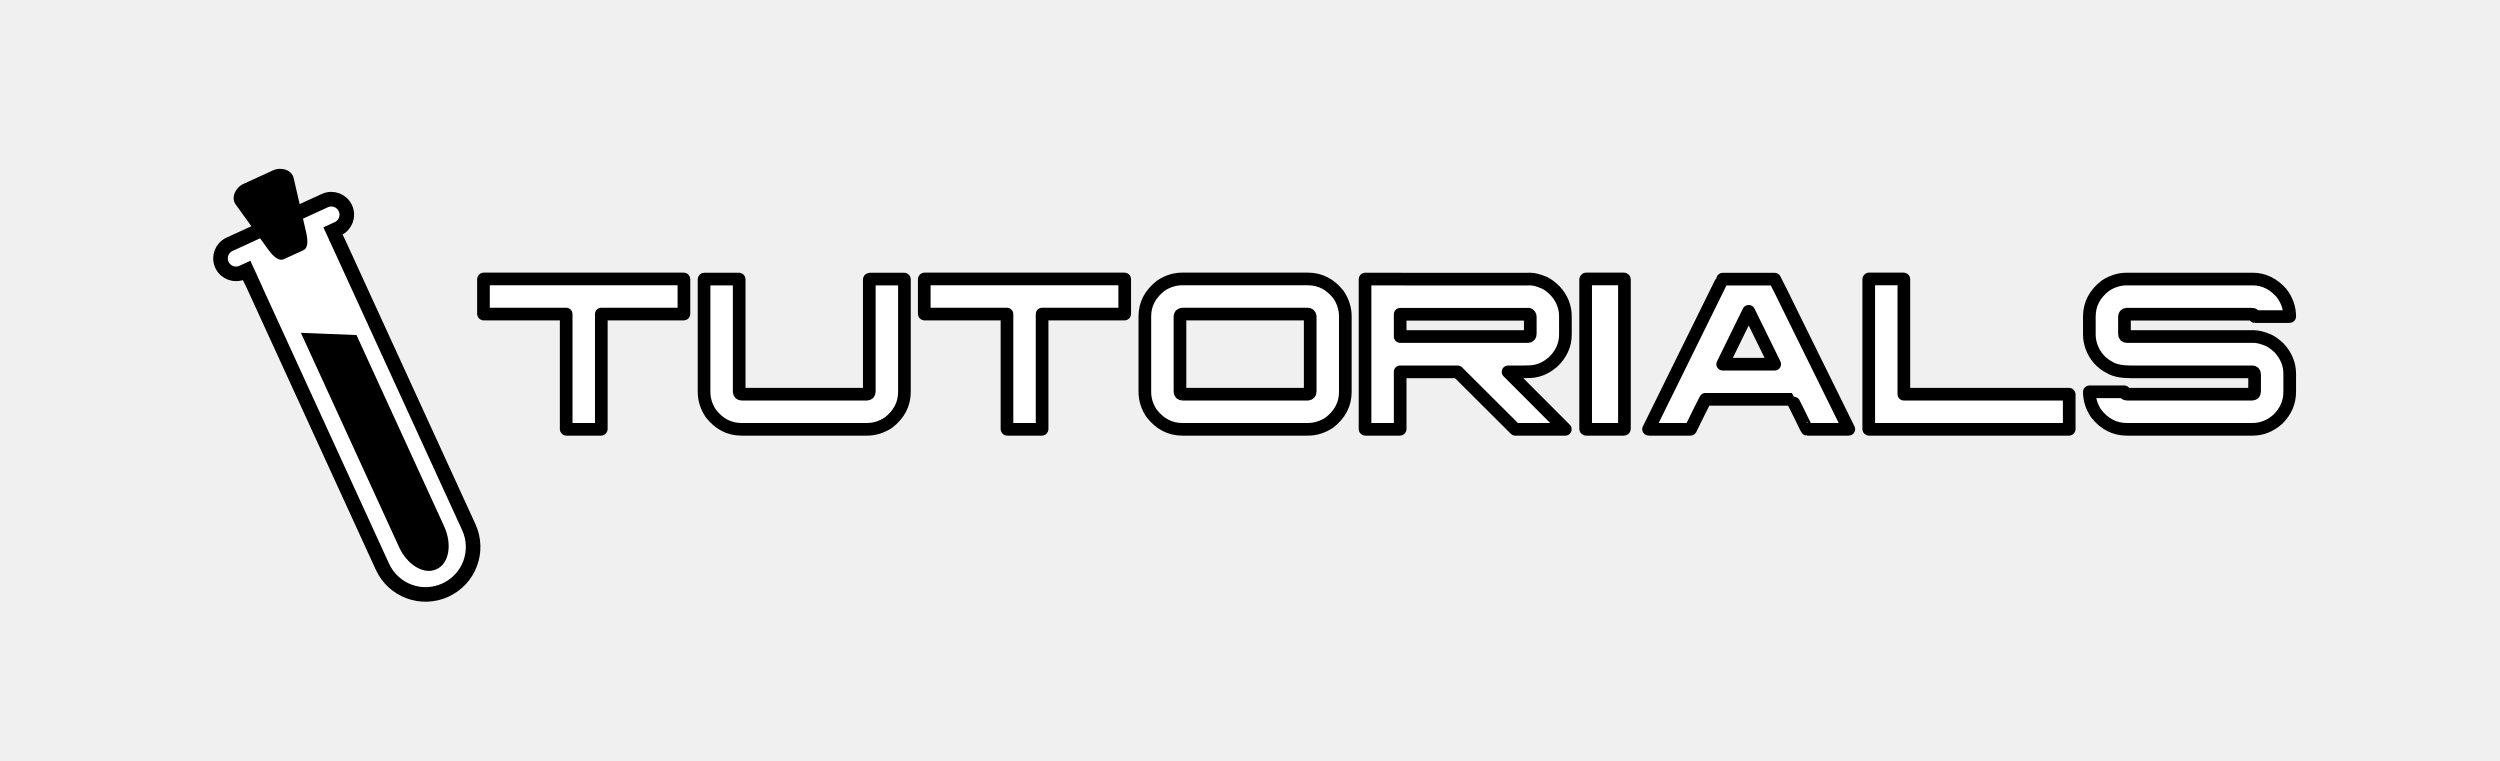
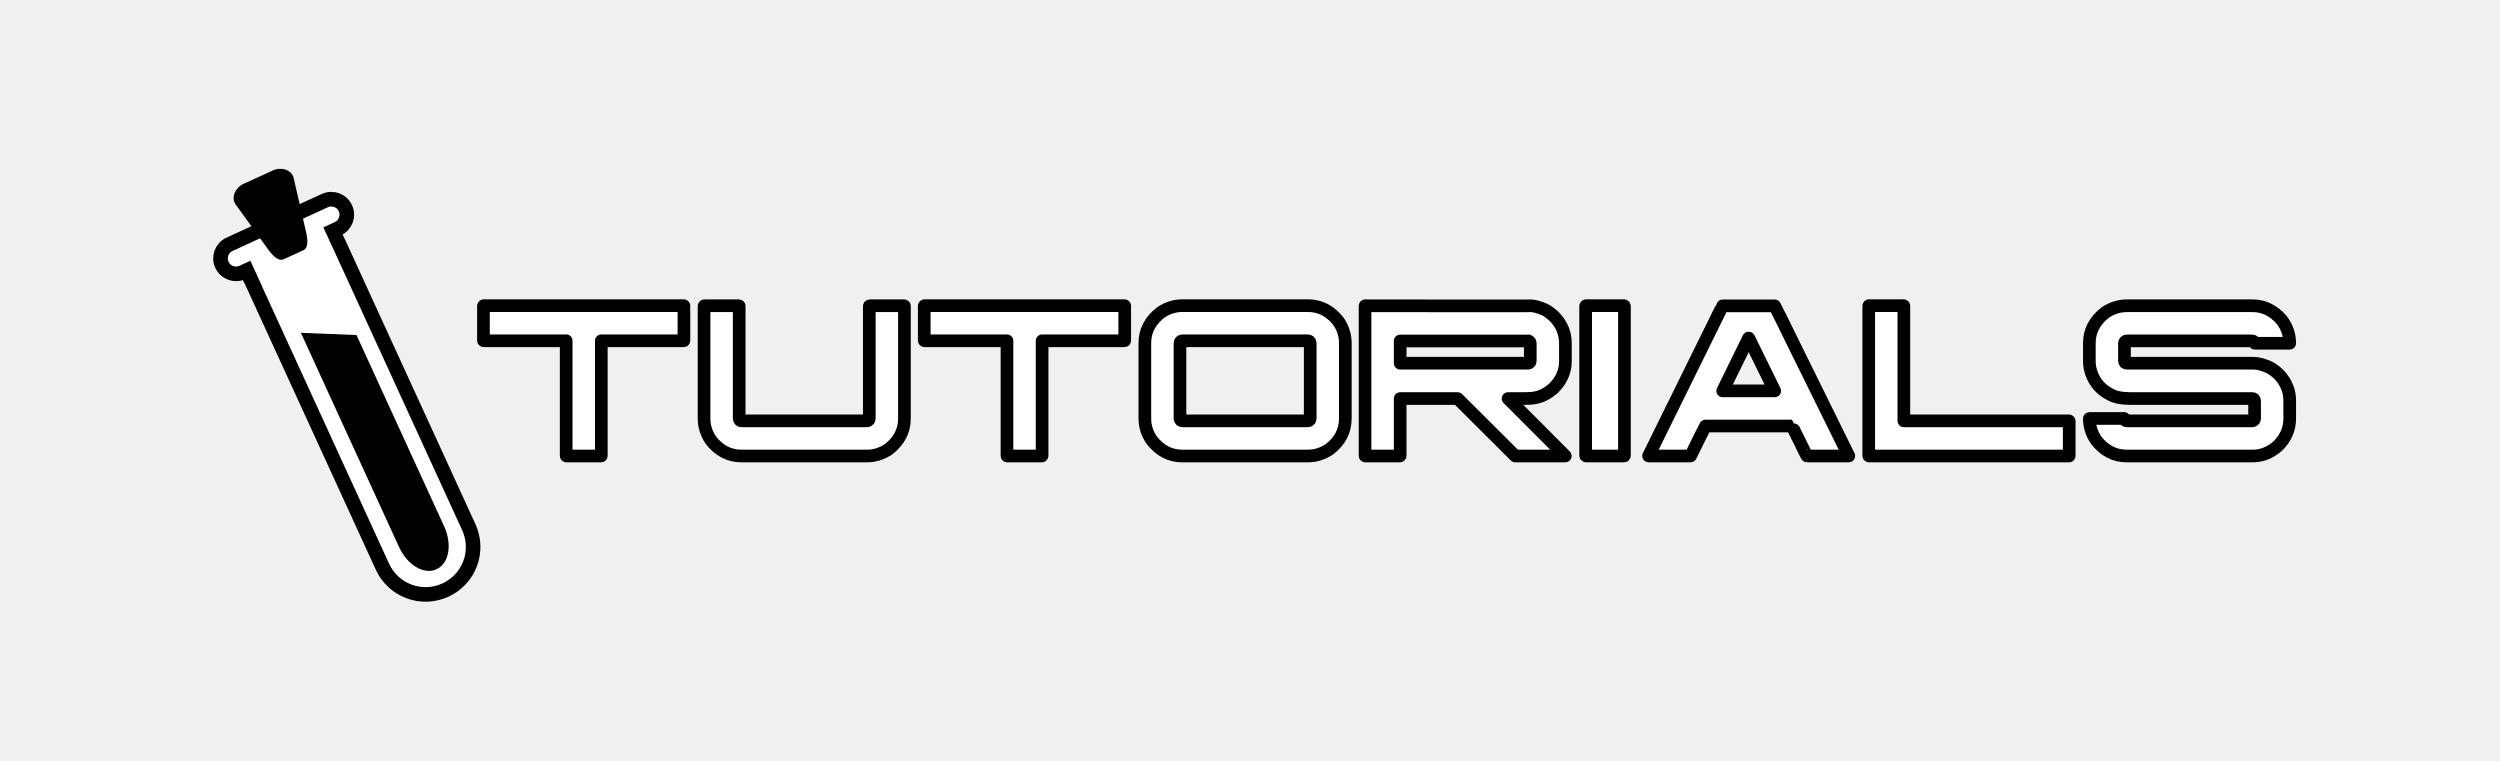
<svg xmlns="http://www.w3.org/2000/svg" width="230mm" height="70mm" viewBox="0 0 230 49.495" version="1.1" id="svg8">
  <defs id="defs2" />
  <g id="layer1" transform="translate(0,-227)">
    <rect style="opacity:1;fill:#ffffff;fill-opacity:1;stroke:none;stroke-width:1.476;stroke-linecap:butt;stroke-linejoin:round;stroke-miterlimit:4;stroke-dasharray:none;stroke-opacity:1" id="rect4716" width="8.658" height="1.868" x="-80.889" y="228.537" ry="0.934" transform="matrix(0.9069482,-0.4212421,0.4201157,0.9074705,0,0)" />
    <path style="fill:#ffffff;fill-opacity:1;stroke:#000000;stroke-width:1.341;stroke-miterlimit:4;stroke-dasharray:none;stroke-opacity:1" d="m 23.842,242.503 -0.615,0.282 v 0 c 0.004,0.008 0.007,0.017 0.011,0.025 l 11.946,26.073 c 1.008,2.2 3.592,3.16 5.792,2.152 2.2,-1.008 3.16,-3.591 2.152,-5.792 L 31.182,239.17 c -0.004,-0.008 -0.008,-0.016 -0.012,-0.024 l -0.611,0.28" id="path4546" />
    <path style="fill:#000000;fill-opacity:1;stroke:none;stroke-width:0.842;stroke-miterlimit:4;stroke-dasharray:none;stroke-opacity:1" d="m 27.683,247.365 c 0.007,0.015 0.013,0.03 0.019,0.045 l 9.008,19.66 c 0.76,1.659 2.289,2.575 3.427,2.054 l 0.041,-0.019 c 1.138,-0.521 1.442,-2.277 0.682,-3.937 l -8.043,-17.553 c -0.007,-0.015 -0.014,-0.029 -0.021,-0.044 z" id="rect3680-1" />
    <path style="fill:#ffffff;fill-opacity:1;stroke:#000000;stroke-width:1.344;stroke-miterlimit:4;stroke-dasharray:none;stroke-opacity:1" d="m 23.314,241.351 -1.007,0.461 c -0.718,0.329 -1.561,0.016 -1.89,-0.702 -0.329,-0.718 -0.016,-1.561 0.702,-1.89 v 0 l 8.767,-4.017 c 0.718,-0.329 1.561,-0.016 1.89,0.702 0.329,0.718 0.016,1.561 -0.702,1.89 l -1.043,0.478" id="path4557" />
    <path style="fill:#000000;fill-opacity:1;stroke:none;stroke-width:1.344;stroke-miterlimit:4;stroke-dasharray:none;stroke-opacity:1" d="m 22.387,233.672 2.737,-1.254 c 0.718,-0.329 1.713,-0.068 1.89,0.702 l 1.143,4.966 c 0.175,0.761 0.215,1.47 -0.256,1.686 l -1.794,0.822 c -0.471,0.216 -0.982,-0.268 -1.444,-0.907 l -2.979,-4.125 c -0.463,-0.64 -0.016,-1.561 0.702,-1.89 z" id="rect4559" />
    <path style="fill:#000000;fill-opacity:1;stroke:none;stroke-width:2.008;stroke-miterlimit:4;stroke-dasharray:none;stroke-opacity:1" d="m -170.883,342.853 c -3.8e-4,0.039 -0.002,0.077 -0.002,0.116 v 51.592 c 0,4.354 2.404,7.86 5.391,7.86 h 0.109 c 2.987,0 5.391,-3.506 5.391,-7.86 v -51.592 c 0,-0.039 -0.002,-0.077 -0.002,-0.116 z" id="rect3680-1-1" />
    <path style="fill:none;stroke:#000000;stroke-width:3.2;stroke-miterlimit:4;stroke-dasharray:none;stroke-opacity:1" d="m -219.852,320.403 h -1.614 v 0 c -1.4e-4,0.022 -0.002,0.043 -0.002,0.065 v 68.421 c 0,5.775 4.649,10.424 10.424,10.424 5.775,0 10.423,-4.649 10.423,-10.424 v -68.421 c 0,-0.022 -0.001,-0.043 -0.002,-0.065 h -1.602" id="path4546-0" />
    <path style="fill:#000000;fill-opacity:1;stroke:none;stroke-width:2.008;stroke-miterlimit:4;stroke-dasharray:none;stroke-opacity:1" d="m -216.353,334.766 c -3.7e-4,0.039 -0.002,0.077 -0.002,0.116 v 51.592 c 0,4.354 2.404,7.86 5.391,7.86 h 0.109 c 2.987,0 5.391,-3.506 5.391,-7.86 v -46.063 c 0,-0.039 -0.002,-0.077 -0.002,-0.116 z" id="rect3680-1-7" />
    <path style="fill:none;fill-opacity:1;stroke:#000000;stroke-width:3.207;stroke-miterlimit:4;stroke-dasharray:none;stroke-opacity:1" d="m -219.852,317.379 h -2.642 c -1.885,0 -3.402,-1.517 -3.402,-3.402 0,-1.885 1.517,-3.402 3.402,-3.402 v 0 h 23.006 c 1.885,0 3.402,1.517 3.402,3.402 0,1.885 -1.517,3.402 -3.402,3.402 h -2.736" id="path4557-0" />
    <path style="fill:#000000;fill-opacity:1;stroke:none;stroke-width:3.207;stroke-miterlimit:4;stroke-dasharray:none;stroke-opacity:1" d="m -214.231,299.803 h 7.182 c 1.885,0 3.783,1.556 3.402,3.402 l -2.457,11.906 c -0.376,1.824 -0.994,3.402 -2.23,3.402 h -4.707 c -1.235,0 -1.864,-1.558 -2.23,-3.402 l -2.362,-11.906 c -0.367,-1.849 1.517,-3.402 3.402,-3.402 z" id="rect4559-8" />
-     <g aria-label="TUTORIALS" transform="matrix(0.2645833,0,0,0.2645833,-28.8497,236.1727)" style="font-style:normal;font-weight:normal;font-size:40px;line-height:25px;font-family:sans-serif;letter-spacing:0px;word-spacing:0px;opacity:1;fill:#000000;fill-opacity:1;stroke:#000000;stroke-width:4.403;stroke-linecap:butt;stroke-linejoin:round;stroke-miterlimit:4;stroke-dasharray:none;stroke-opacity:1" id="flowRoot4601">
+     <g aria-label="TUTORIALS" transform="matrix(0.2645833,0,0,0.2645833,-28.8497,238.6296)" style="font-style:normal;font-weight:normal;font-size:40px;line-height:25px;font-family:sans-serif;letter-spacing:0px;word-spacing:0px;opacity:1;fill:#000000;fill-opacity:1;stroke:#000000;stroke-width:4.403;stroke-linecap:butt;stroke-linejoin:round;stroke-miterlimit:4;stroke-dasharray:none;stroke-opacity:1" id="flowRoot4601">
      <path d="m 277.252,23.577 h 69.526 q 0.073,0 0.073,0.109 v 11.995 q 0,0.109 -0.073,0.109 H 318.122 V 75.749 q 0,0.109 -0.109,0.109 h -12.031 q -0.073,0 -0.073,-0.109 V 35.791 h -28.656 q -0.109,0 -0.109,-0.109 V 23.687 q 0,-0.109 0.109,-0.109 z" style="font-style:normal;font-variant:normal;font-weight:normal;font-stretch:normal;font-size:74.667px;line-height:19.5px;font-family:'Infinium Guardian';-inkscape-font-specification:'Infinium Guardian';fill:#ffffff;fill-opacity:1;stroke:#000000;stroke-width:4.403;stroke-linecap:butt;stroke-linejoin:round;stroke-miterlimit:4;stroke-dasharray:none;stroke-opacity:1" id="path5754" />
      <path d="m 353.96,23.614 h 11.995 q 0.109,0 0.109,0.109 v 39.083 q 0.109,0.839 0.839,0.839 h 43.568 q 0.839,-0.109 0.839,-0.839 V 23.723 q 0.036,-0.109 0.109,-0.109 h 11.995 q 0.109,0 0.109,0.109 v 39.12 q 0,6.38 -5.542,10.682 -3.536,2.333 -7.474,2.333 h -43.641 q -6.38,0 -10.682,-5.542 -2.333,-3.536 -2.333,-7.474 V 23.723 q 0,-0.109 0.109,-0.109 z" style="font-style:normal;font-variant:normal;font-weight:normal;font-stretch:normal;font-size:74.667px;line-height:19.5px;font-family:'Infinium Guardian';-inkscape-font-specification:'Infinium Guardian';fill:#ffffff;fill-opacity:1;stroke:#000000;stroke-width:4.403;stroke-linecap:butt;stroke-linejoin:round;stroke-miterlimit:4;stroke-dasharray:none;stroke-opacity:1" id="path5756" />
-       <path d="m 430.523,23.577 h 69.526 q 0.073,0 0.073,0.109 v 11.995 q 0,0.109 -0.073,0.109 H 471.393 V 75.749 q 0,0.109 -0.109,0.109 h -12.031 q -0.073,0 -0.073,-0.109 V 35.791 h -28.656 q -0.109,0 -0.109,-0.109 V 23.687 q 0,-0.109 0.109,-0.109 z" style="font-style:normal;font-variant:normal;font-weight:normal;font-stretch:normal;font-size:74.667px;line-height:19.5px;font-family:'Infinium Guardian';-inkscape-font-specification:'Infinium Guardian';fill:#ffffff;fill-opacity:1;stroke:#000000;stroke-width:4.403;stroke-linecap:butt;stroke-linejoin:round;stroke-miterlimit:4;stroke-dasharray:none;stroke-opacity:1" id="path5758" />
+       <path d="m 430.523,23.577 h 69.526 q 0.073,0 0.073,0.109 v 11.995 q 0,0.109 -0.073,0.109 H 471.393 V 75.749 q 0,0.109 -0.109,0.109 h -12.031 q -0.073,0 -0.073,-0.109 V 35.791 H 430.523 q -0.109,0 -0.109,-0.109 V 23.687 q 0,-0.109 0.109,-0.109 z" style="font-style:normal;font-variant:normal;font-weight:normal;font-stretch:normal;font-size:74.667px;line-height:19.5px;font-family:'Infinium Guardian';-inkscape-font-specification:'Infinium Guardian';fill:#ffffff;fill-opacity:1;stroke:#000000;stroke-width:4.403;stroke-linecap:butt;stroke-linejoin:round;stroke-miterlimit:4;stroke-dasharray:none;stroke-opacity:1" id="path5758" />
      <path d="m 520.137,23.577 h 43.677 q 6.417,0 10.719,5.578 2.297,3.5 2.297,7.438 v 26.25 q 0,6.38 -5.542,10.682 -3.536,2.333 -7.474,2.333 h -43.677 q -6.38,0 -10.682,-5.578 -2.333,-3.5 -2.333,-7.438 V 36.593 q 0,-6.38 5.578,-10.682 3.5,-2.333 7.438,-2.333 z m -0.802,13.052 v 26.141 q 0.109,0.875 0.875,0.875 h 43.568 q 0.839,-0.109 0.839,-0.875 V 36.63 q -0.109,-0.839 -0.839,-0.839 h -43.568 q -0.875,0.109 -0.875,0.839 z" style="font-style:normal;font-variant:normal;font-weight:normal;font-stretch:normal;font-size:74.667px;line-height:19.5px;font-family:'Infinium Guardian';-inkscape-font-specification:'Infinium Guardian';fill:#ffffff;fill-opacity:1;stroke:#000000;stroke-width:4.403;stroke-linecap:butt;stroke-linejoin:round;stroke-miterlimit:4;stroke-dasharray:none;stroke-opacity:1" id="path5760" />
      <path d="m 583.721,23.614 q 18.375,0.036 30.406,0.036 h 24.828 q 0.875,0 2.188,-0.036 1.896,0 4.958,1.312 1.604,0.729 3.682,2.771 3.573,3.901 3.573,8.932 v 6.307 q 0,5.432 -4.375,9.589 -2.953,2.479 -6.052,3.062 -1.203,0.292 -4.01,0.292 h -5.505 q 12.469,12.505 19.906,19.943 v 0.036 H 635.929 L 615.877,55.88 H 595.898 V 75.749 q 0,0.109 -0.109,0.109 h -11.995 q -0.109,0 -0.109,-0.109 V 23.723 Z m 56.292,12.25 h -44.115 v 7.729 h 44.443 q 0.802,0 0.802,-0.948 v -5.979 q 0,-0.583 -0.656,-0.839 z" style="font-style:normal;font-variant:normal;font-weight:normal;font-stretch:normal;font-size:74.667px;line-height:19.5px;font-family:'Infinium Guardian';-inkscape-font-specification:'Infinium Guardian';fill:#ffffff;fill-opacity:1;stroke:#000000;stroke-width:4.403;stroke-linecap:butt;stroke-linejoin:round;stroke-miterlimit:4;stroke-dasharray:none;stroke-opacity:1" id="path5762" />
      <path d="m 660.575,23.577 h 13.125 q 0.182,0.036 0.182,0.182 v 51.917 q 0,0.182 -0.182,0.182 h -13.125 q -0.182,0 -0.182,-0.182 V 23.76 q 0.036,-0.182 0.182,-0.182 z" style="font-style:normal;font-variant:normal;font-weight:normal;font-stretch:normal;font-size:74.667px;line-height:19.5px;font-family:'Infinium Guardian';-inkscape-font-specification:'Infinium Guardian';fill:#ffffff;fill-opacity:1;stroke:#000000;stroke-width:4.403;stroke-linecap:butt;stroke-linejoin:round;stroke-miterlimit:4;stroke-dasharray:none;stroke-opacity:1" id="path5764" />
      <path d="m 708.044,23.65 h 18.083 q 1.312,2.443 6.891,13.891 l 18.885,38.281 -0.109,0.036 h -14.401 q -0.146,0 -2.625,-5.177 -2.589,-5.25 -2.661,-5.25 h -30.042 q -0.911,1.677 -5.177,10.391 l -0.109,0.036 h -14.401 l -0.109,-0.036 q 24.5,-49.62 24.938,-50.604 0.802,-1.568 0.839,-1.568 z m 9.005,11.193 -9.005,18.375 h 18.083 v -0.036 Q 718.398,37.505 717.122,34.843 Z" style="font-style:normal;font-variant:normal;font-weight:normal;font-stretch:normal;font-size:74.667px;line-height:19.5px;font-family:'Infinium Guardian';-inkscape-font-specification:'Infinium Guardian';fill:#ffffff;fill-opacity:1;stroke:#000000;stroke-width:4.403;stroke-linecap:butt;stroke-linejoin:round;stroke-miterlimit:4;stroke-dasharray:none;stroke-opacity:1" id="path5766" />
      <path d="m 758.939,23.577 h 11.995 q 0.109,0 0.109,0.109 v 39.958 h 57.422 q 0.073,0 0.073,0.109 V 75.749 q 0,0.109 -0.073,0.109 h -69.526 q -0.109,0 -0.109,-0.109 V 23.687 q 0,-0.109 0.109,-0.109 z" style="font-style:normal;font-variant:normal;font-weight:normal;font-stretch:normal;font-size:74.667px;line-height:19.5px;font-family:'Infinium Guardian';-inkscape-font-specification:'Infinium Guardian';fill:#ffffff;fill-opacity:1;stroke:#000000;stroke-width:4.403;stroke-linecap:butt;stroke-linejoin:round;stroke-miterlimit:4;stroke-dasharray:none;stroke-opacity:1" id="path5768" />
      <path d="m 848.554,23.614 h 43.786 q 5.688,0 9.99,4.812 2.88,3.755 2.88,8.203 l -0.109,0.036 H 893.106 q -0.073,0 -0.292,-0.547 -0.328,-0.292 -0.656,-0.292 h -43.568 q -0.839,0.109 -0.839,0.839 v 5.979 q 0,0.948 0.802,0.948 h 44.042 q 2.078,0 5.104,1.24 1.641,0.693 3.865,2.771 3.646,4.01 3.646,8.932 v 6.307 q 0,5.432 -4.12,9.516 -3.974,3.5 -8.75,3.5 h -43.786 q -6.38,0 -10.682,-5.542 -2.333,-3.536 -2.333,-7.474 l 0.109,-0.036 h 11.995 l 0.401,0.656 q 0.328,0.182 0.547,0.182 h 43.568 q 0.839,-0.109 0.839,-0.839 v -5.979 q 0,-0.948 -0.802,-0.948 h -42.255 q -4.776,0 -7.219,-1.458 -4.667,-2.37 -6.453,-7.328 -0.729,-2.151 -0.729,-4.156 V 36.63 q 0,-6.38 5.542,-10.682 3.536,-2.333 7.474,-2.333 z" style="font-style:normal;font-variant:normal;font-weight:normal;font-stretch:normal;font-size:74.667px;line-height:19.5px;font-family:'Infinium Guardian';-inkscape-font-specification:'Infinium Guardian';fill:#ffffff;fill-opacity:1;stroke:#000000;stroke-width:4.403;stroke-linecap:butt;stroke-linejoin:round;stroke-miterlimit:4;stroke-dasharray:none;stroke-opacity:1" id="path5770" />
    </g>
    <path style="opacity:1;fill:#ffffff;fill-opacity:1;stroke:#000000;stroke-width:2.175;stroke-linecap:butt;stroke-linejoin:round;stroke-miterlimit:4;stroke-dasharray:none;stroke-opacity:1" d="m 24.655,102.514 c 2.805,-0.848 6.197,0.63 6.594,3.534 l 3.062,22.381 c 0.17,1.244 -0.312,2.462 -1.514,2.825 -1.202,0.363 -2.33,-0.36 -2.825,-1.514 l -8.852,-20.632 c -1.155,-2.693 0.728,-5.746 3.534,-6.594 z" id="rect4645" />
    <circle style="opacity:1;fill:#ffffff;fill-opacity:1;stroke:#000000;stroke-width:2.175;stroke-linecap:butt;stroke-linejoin:round;stroke-miterlimit:4;stroke-dasharray:none;stroke-opacity:1" id="path4648" cx="-6.452" cy="143.456" r="3.675" transform="rotate(-16.81285)" />
    <path style="opacity:1;fill:none;fill-opacity:1;stroke:#000000;stroke-width:1.175;stroke-linecap:butt;stroke-linejoin:round;stroke-miterlimit:4;stroke-dasharray:none;stroke-opacity:1" d="m -173.889,236.951 c 2.931,0 5.749,2.396 5.29,5.29 l -3.542,22.31 c -0.197,1.24 -1.011,2.266 -2.266,2.266 -1.255,0 -2.126,-1.019 -2.266,-2.266 l -2.505,-22.31 c -0.327,-2.912 2.359,-5.29 5.29,-5.29 z" id="rect4645-7" />
    <circle style="opacity:1;fill:none;fill-opacity:1;stroke:#000000;stroke-width:1.065;stroke-linecap:butt;stroke-linejoin:round;stroke-miterlimit:4;stroke-dasharray:none;stroke-opacity:1" id="path4648-7" cx="-174.29" cy="275.143" r="3.675" />
    <flowRoot xml:space="preserve" id="flowRoot4601-9" style="font-style:normal;font-weight:normal;font-size:40px;line-height:25px;font-family:sans-serif;letter-spacing:0px;word-spacing:0px;opacity:1;fill:#000000;fill-opacity:1;stroke:#000000;stroke-width:4.403;stroke-linecap:butt;stroke-linejoin:round;stroke-miterlimit:4;stroke-dasharray:none;stroke-opacity:1" transform="matrix(0.2645833,0,0,0.2645833,-28.76208,107.8752)">
      <flowRegion id="flowRegion4603-0" style="stroke:#000000;stroke-width:4.403;stroke-linecap:butt;stroke-linejoin:round;stroke-miterlimit:4;stroke-dasharray:none;stroke-opacity:1">
        <rect id="rect4605-5" width="739.275" height="58.656" x="277.143" y="45.377" style="stroke:#000000;stroke-width:4.403;stroke-linecap:butt;stroke-linejoin:round;stroke-miterlimit:4;stroke-dasharray:none;stroke-opacity:1" />
      </flowRegion>
      <flowPara id="flowPara4607-4" style="font-style:normal;font-variant:normal;font-weight:normal;font-stretch:normal;font-size:74.667px;line-height:19.5px;font-family:'Infinium Guardian';-inkscape-font-specification:'Infinium Guardian';fill:#ffffff;fill-opacity:1;stroke:#000000;stroke-width:4.403;stroke-linecap:butt;stroke-linejoin:round;stroke-miterlimit:4;stroke-dasharray:none;stroke-opacity:1">NEWS</flowPara>
    </flowRoot>
    <rect style="opacity:1;fill:#ffffff;fill-opacity:1;stroke:#000000;stroke-width:2.175;stroke-linecap:butt;stroke-linejoin:round;stroke-miterlimit:4;stroke-dasharray:none;stroke-opacity:1" id="rect4718" width="41.905" height="21.239" x="-302.625" y="160.381" ry="1.434" />
    <path style="opacity:1;fill:#ffffff;fill-opacity:1;stroke:#000000;stroke-width:2.175;stroke-linecap:butt;stroke-linejoin:round;stroke-miterlimit:4;stroke-dasharray:none;stroke-opacity:1" d="m -280.908,172.684 -20.042,-12.351 h 38.602 z" id="path4722" />
    <flowRoot xml:space="preserve" id="flowRoot4601-3" style="font-style:normal;font-weight:normal;font-size:40px;line-height:25px;font-family:sans-serif;letter-spacing:0px;word-spacing:0px;opacity:1;fill:#000000;fill-opacity:1;stroke:#000000;stroke-width:4.403;stroke-linecap:butt;stroke-linejoin:round;stroke-miterlimit:4;stroke-dasharray:none;stroke-opacity:1" transform="matrix(0.2645833,0,0,0.2645833,-327.3534,157.4588)">
      <flowRegion id="flowRegion4603-6" style="stroke:#000000;stroke-width:4.403;stroke-linecap:butt;stroke-linejoin:round;stroke-miterlimit:4;stroke-dasharray:none;stroke-opacity:1">
        <rect id="rect4605-1" width="739.275" height="58.656" x="277.143" y="45.377" style="stroke:#000000;stroke-width:4.403;stroke-linecap:butt;stroke-linejoin:round;stroke-miterlimit:4;stroke-dasharray:none;stroke-opacity:1" />
      </flowRegion>
      <flowPara id="flowPara4607-5" style="font-style:normal;font-variant:normal;font-weight:normal;font-stretch:normal;font-size:74.667px;line-height:19.5px;font-family:'Infinium Guardian';-inkscape-font-specification:'Infinium Guardian';fill:#ffffff;fill-opacity:1;stroke:#000000;stroke-width:4.403;stroke-linecap:butt;stroke-linejoin:round;stroke-miterlimit:4;stroke-dasharray:none;stroke-opacity:1">CONTACT US</flowPara>
    </flowRoot>
    <flowRoot xml:space="preserve" id="flowRoot4601-1" style="font-style:normal;font-weight:normal;font-size:40px;line-height:25px;font-family:sans-serif;letter-spacing:0px;word-spacing:0px;opacity:1;fill:#000000;fill-opacity:1;stroke:#000000;stroke-width:4.403;stroke-linecap:butt;stroke-linejoin:round;stroke-miterlimit:4;stroke-dasharray:none;stroke-opacity:1" transform="matrix(0.2645833,0,0,0.2645833,-29.19514,180.5831)">
      <flowRegion id="flowRegion4603-9" style="stroke:#000000;stroke-width:4.403;stroke-linecap:butt;stroke-linejoin:round;stroke-miterlimit:4;stroke-dasharray:none;stroke-opacity:1">
        <rect id="rect4605-2" width="739.275" height="58.656" x="277.143" y="45.377" style="stroke:#000000;stroke-width:4.403;stroke-linecap:butt;stroke-linejoin:round;stroke-miterlimit:4;stroke-dasharray:none;stroke-opacity:1" />
      </flowRegion>
      <flowPara id="flowPara4607-3" style="font-style:normal;font-variant:normal;font-weight:normal;font-stretch:normal;font-size:74.667px;line-height:19.5px;font-family:'Infinium Guardian';-inkscape-font-specification:'Infinium Guardian';fill:#ffffff;fill-opacity:1;stroke:#000000;stroke-width:4.403;stroke-linecap:butt;stroke-linejoin:round;stroke-miterlimit:4;stroke-dasharray:none;stroke-opacity:1">TUTORIALS</flowPara>
    </flowRoot>
  </g>
</svg>
